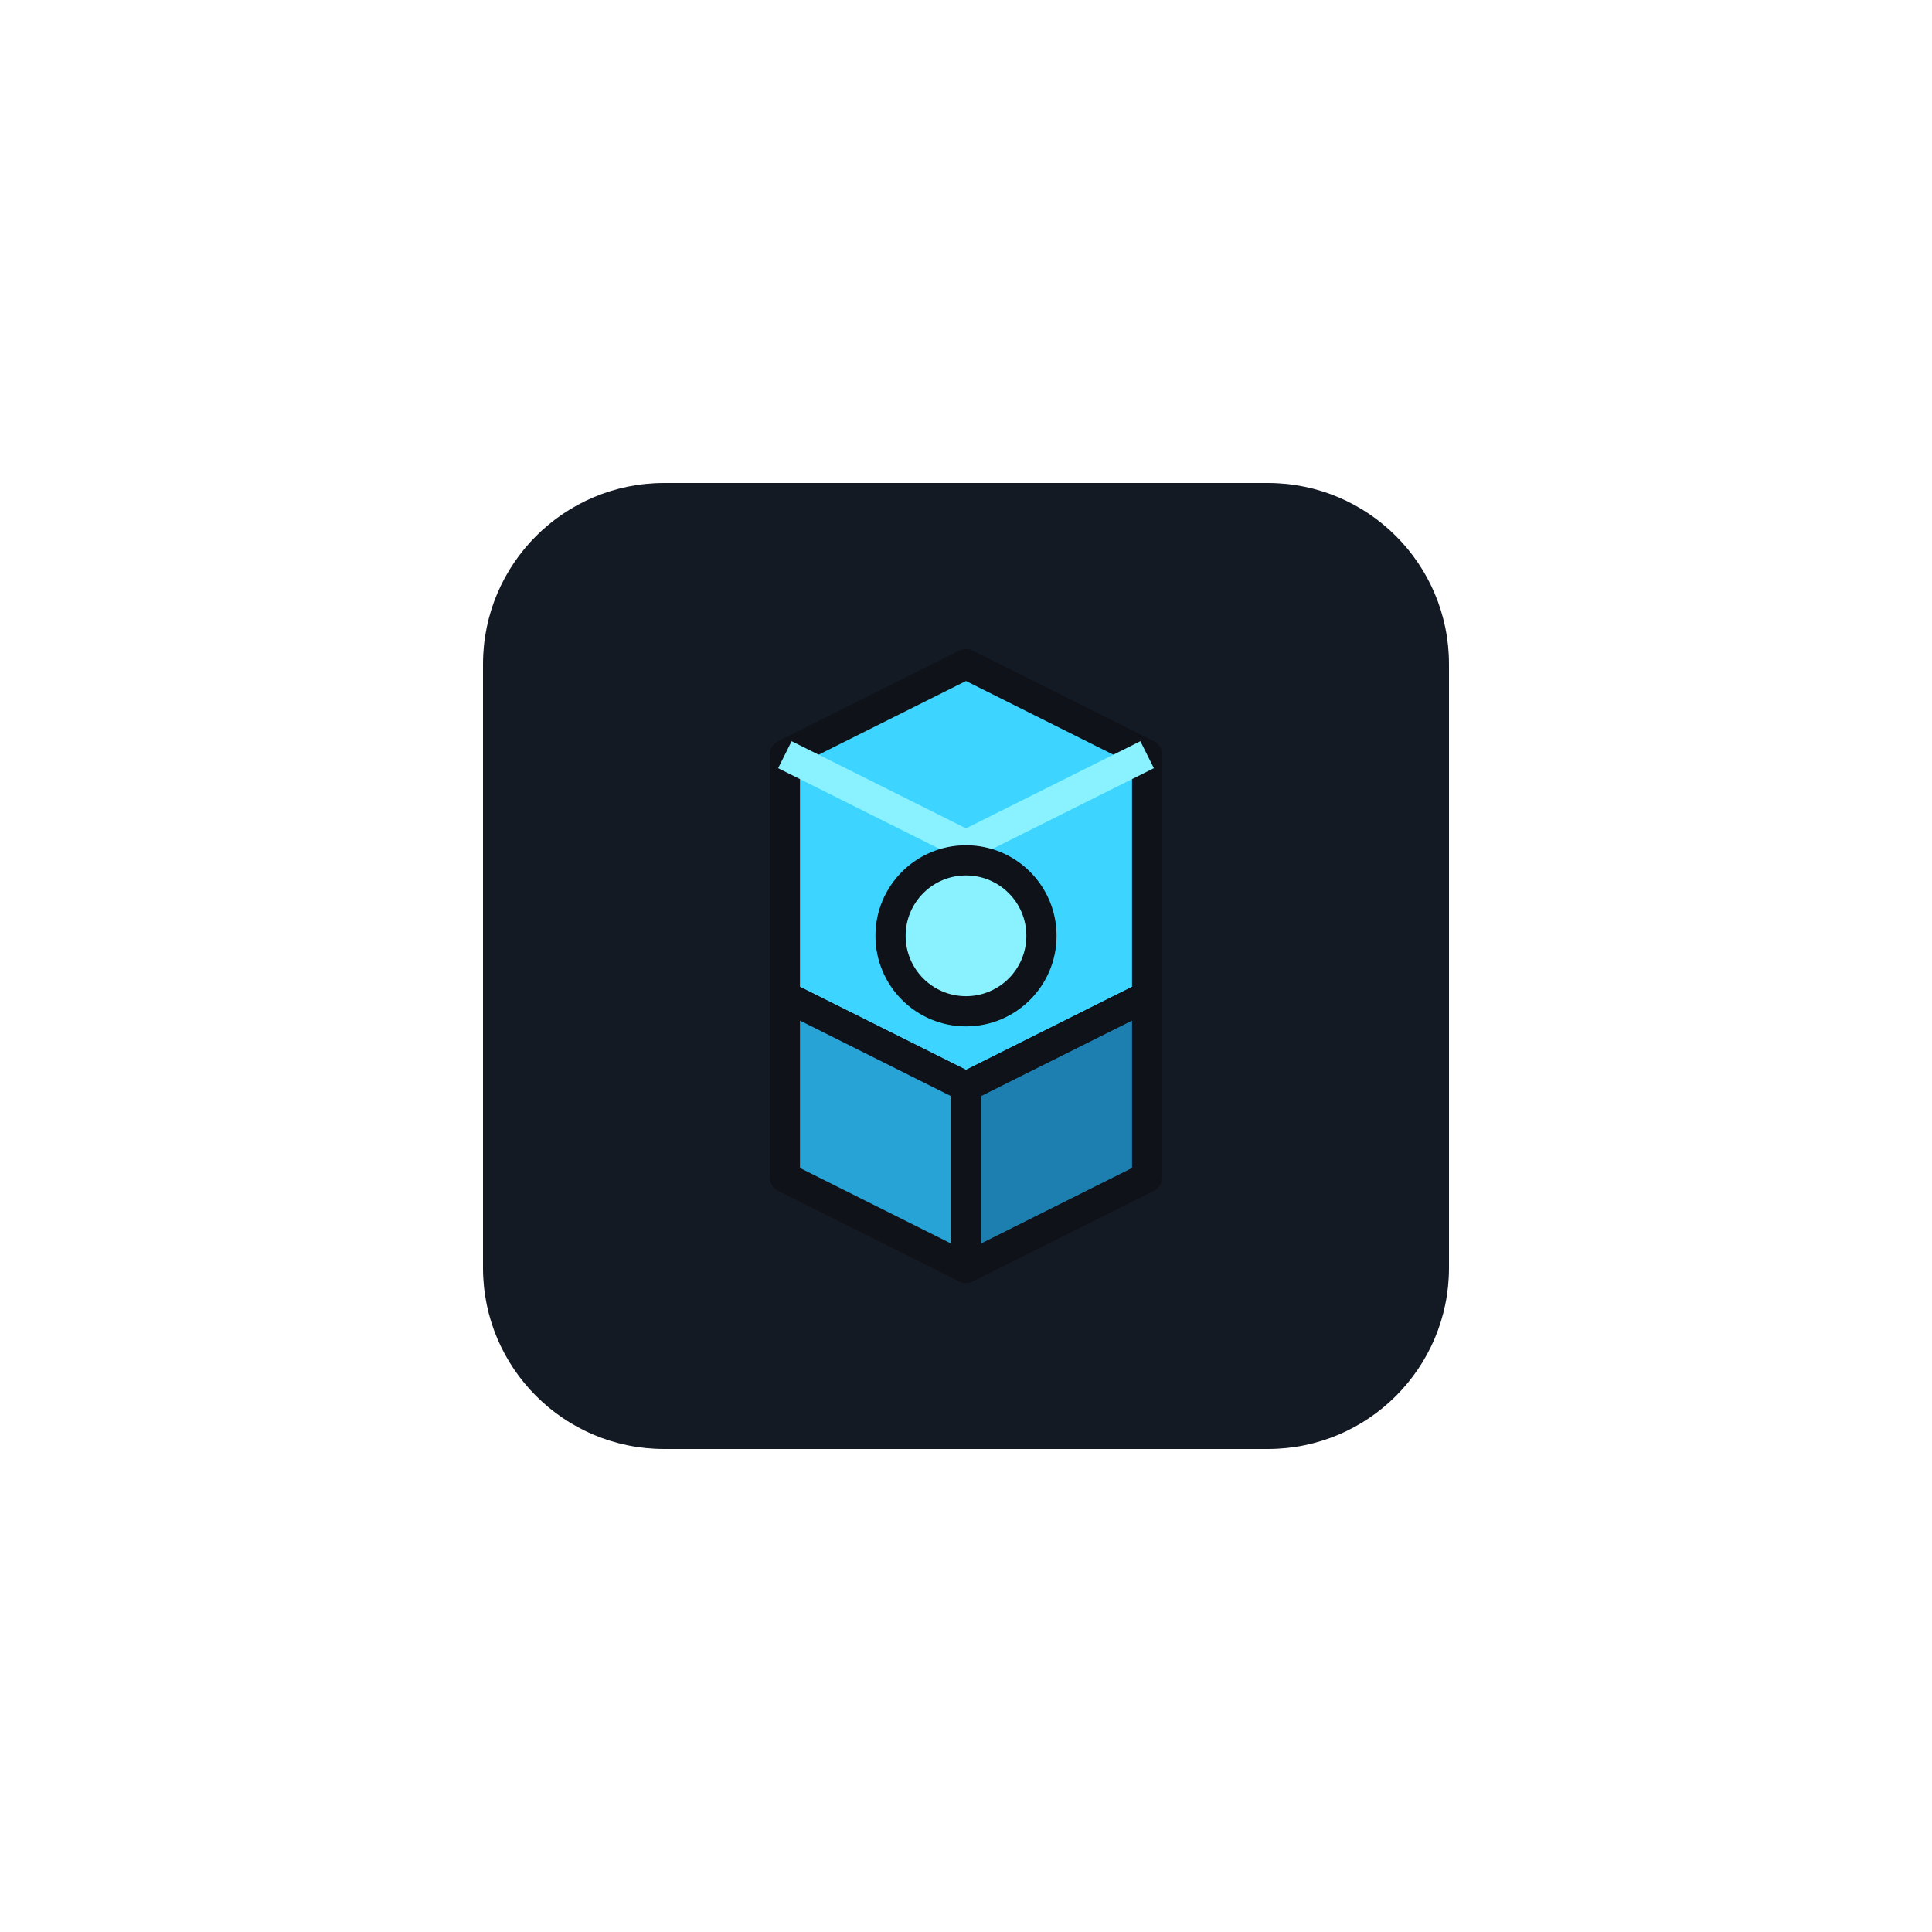
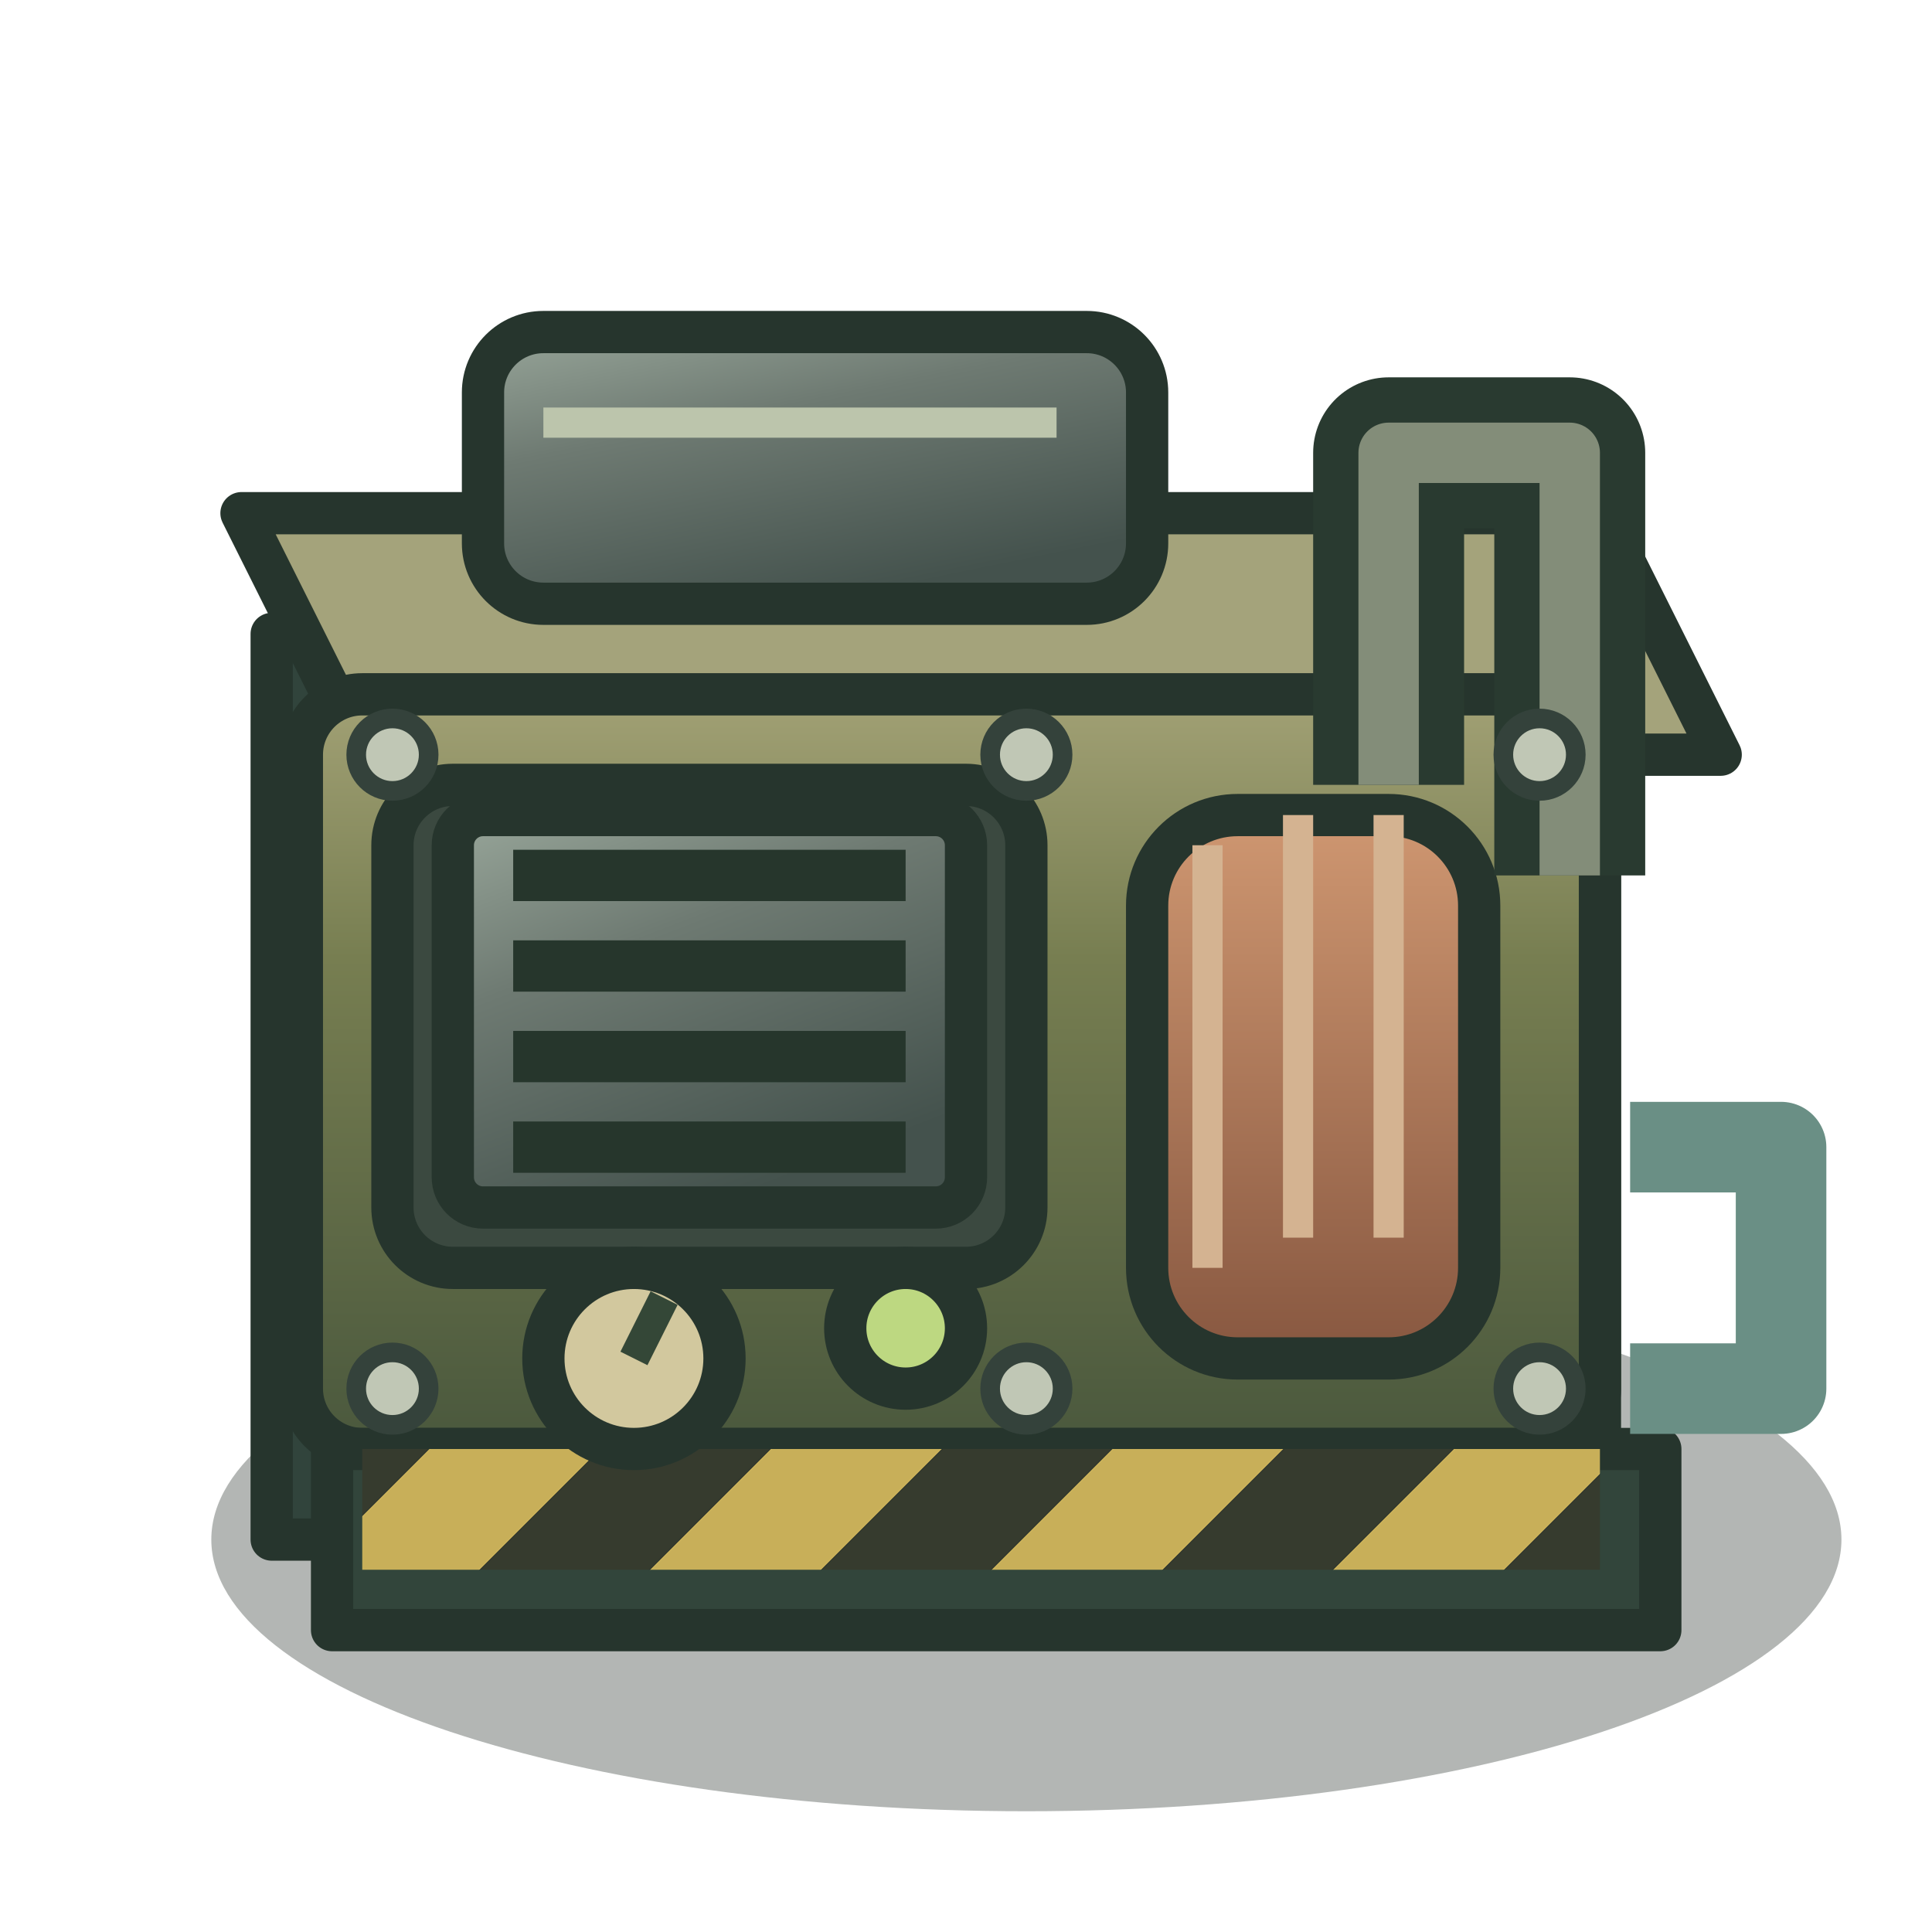
<svg xmlns="http://www.w3.org/2000/svg" viewBox="0 0 64 64">
-   <g transform="translate(16 16) scale(0.5)">
-     <rect width="64" height="64" rx="12" fill="#141a24" />
-     <g stroke="#0f1218" stroke-width="2" stroke-linejoin="round">
-       <path d="M20 18l12-6 12 6v16l-12 6-12-6z" fill="#3dd5ff" />
-       <path d="M20 34l12 6v12l-12-6z" fill="#28a3d6" />
-       <path d="M44 34l-12 6v12l12-6z" fill="#1c7fb0" />
-       <path d="M20 18l12 6 12-6" fill="none" stroke="#8af2ff" />
-     </g>
-     <circle cx="32" cy="30" r="6" fill="#0f1218" />
-     <circle cx="32" cy="30" r="4" fill="#8af2ff" />
+   <defs>
+     <linearGradient id="metal" x1="0" x2="0.5" y1="0" y2="1">
+       <stop stop-color="#98a69a" />
+       <stop offset=".4" stop-color="#6e7a72" />
+       <stop offset="1" stop-color="#44524d" />
+     </linearGradient>
+     <linearGradient id="olive" x1="0" x2="0" y1="0" y2="1">
+       <stop stop-color="#a2a175" />
+       <stop offset=".35" stop-color="#777e51" />
+       <stop offset="1" stop-color="#4a583d" />
+     </linearGradient>
+     <linearGradient id="copper" x1="0" x2="0" y1="0" y2="1">
+       <stop stop-color="#cf9771" />
+       <stop offset="1" stop-color="#875740" />
+     </linearGradient>
+     <linearGradient id="roof" x1="0" x2="0" y1="0" y2="1">
+       <stop stop-color="#8b9887" />
+       <stop offset="1" stop-color="#465b51" />
+     </linearGradient>
+     <linearGradient id="water" x1="0" x2=".6" y1="0" y2="1">
+       <stop stop-color="#89bec0" />
+       <stop offset=".45" stop-color="#477e8b" />
+       <stop offset="1" stop-color="#244f62" />
+     </linearGradient>
+     <pattern id="hazard" width="8" height="8" patternUnits="userSpaceOnUse" patternTransform="rotate(45)">
+       <rect width="8" height="8" fill="#c8af59" />
+       <rect width="4" height="8" fill="#363b2e" />
+     </pattern>
+   </defs>
+   <ellipse cx="34" cy="51" rx="27" ry="9" fill="#17221b" opacity=".33" />
+   <g stroke="#26352d" stroke-width="1.4" stroke-linejoin="round">
+     <path d="M9 21h44v30H9z" fill="#31443c" />
+     <path d="M8 17h45l4 8H12z" fill="#a4a37b" />
+     <rect x="10" y="23" width="43" height="25" rx="2" fill="url(#olive)" />
+     <path d="M11 48h44v6H11z" fill="#32453b" />
+     <path d="M12 48h41v4H12z" fill="url(#hazard)" stroke="none" />
+     <rect x="13" y="26" width="21" height="16" rx="2" fill="#3b4940" />
+     <rect x="15" y="27" width="17" height="13" rx="1" fill="url(#metal)" />
+     <path d="M17 29h13m-13 3h13m-13 3h13m-13 3h13" stroke="#26362c" stroke-width="1.7" />
+     <rect x="38" y="27" width="11" height="18" rx="3" fill="url(#copper)" />
+     <path d="M40 28v14m3-15v14m3-14v14" stroke="#d4b391" stroke-width="1" />
+     <path d="M46 26V15h6v14" fill="none" stroke="#293a30" stroke-width="5" />
+     <path d="M46 26V15h6v14" fill="none" stroke="#838d79" stroke-width="2" />
+     <rect x="16" y="11" width="22" height="9" rx="2" fill="url(#metal)" />
+     <path d="M18 14h17" stroke="#bcc5ac" stroke-width="1" />
+     <circle cx="21" cy="45" r="3" fill="#d2c89e" />
+     <path d="M21 45l1-2" stroke="#344737" stroke-width="1" />
+     <circle cx="30" cy="44" r="2" fill="#bdd881" />
+     <path d="M54 38h5v8h-5" fill="none" stroke="#6a8f85" stroke-width="3" />
  </g>
+   <circle cx="13" cy="25" r="1.2" fill="#c0c7b5" stroke="#34423b" stroke-width=".65" />
+   <circle cx="34" cy="25" r="1.2" fill="#c0c7b5" stroke="#34423b" stroke-width=".65" />
+   <circle cx="13" cy="46" r="1.2" fill="#c0c7b5" stroke="#34423b" stroke-width=".65" />
+   <circle cx="34" cy="46" r="1.2" fill="#c0c7b5" stroke="#34423b" stroke-width=".65" />
+   <circle cx="51" cy="25" r="1.2" fill="#c0c7b5" stroke="#34423b" stroke-width=".65" />
+   <circle cx="51" cy="46" r="1.2" fill="#c0c7b5" stroke="#34423b" stroke-width=".65" />
</svg>
